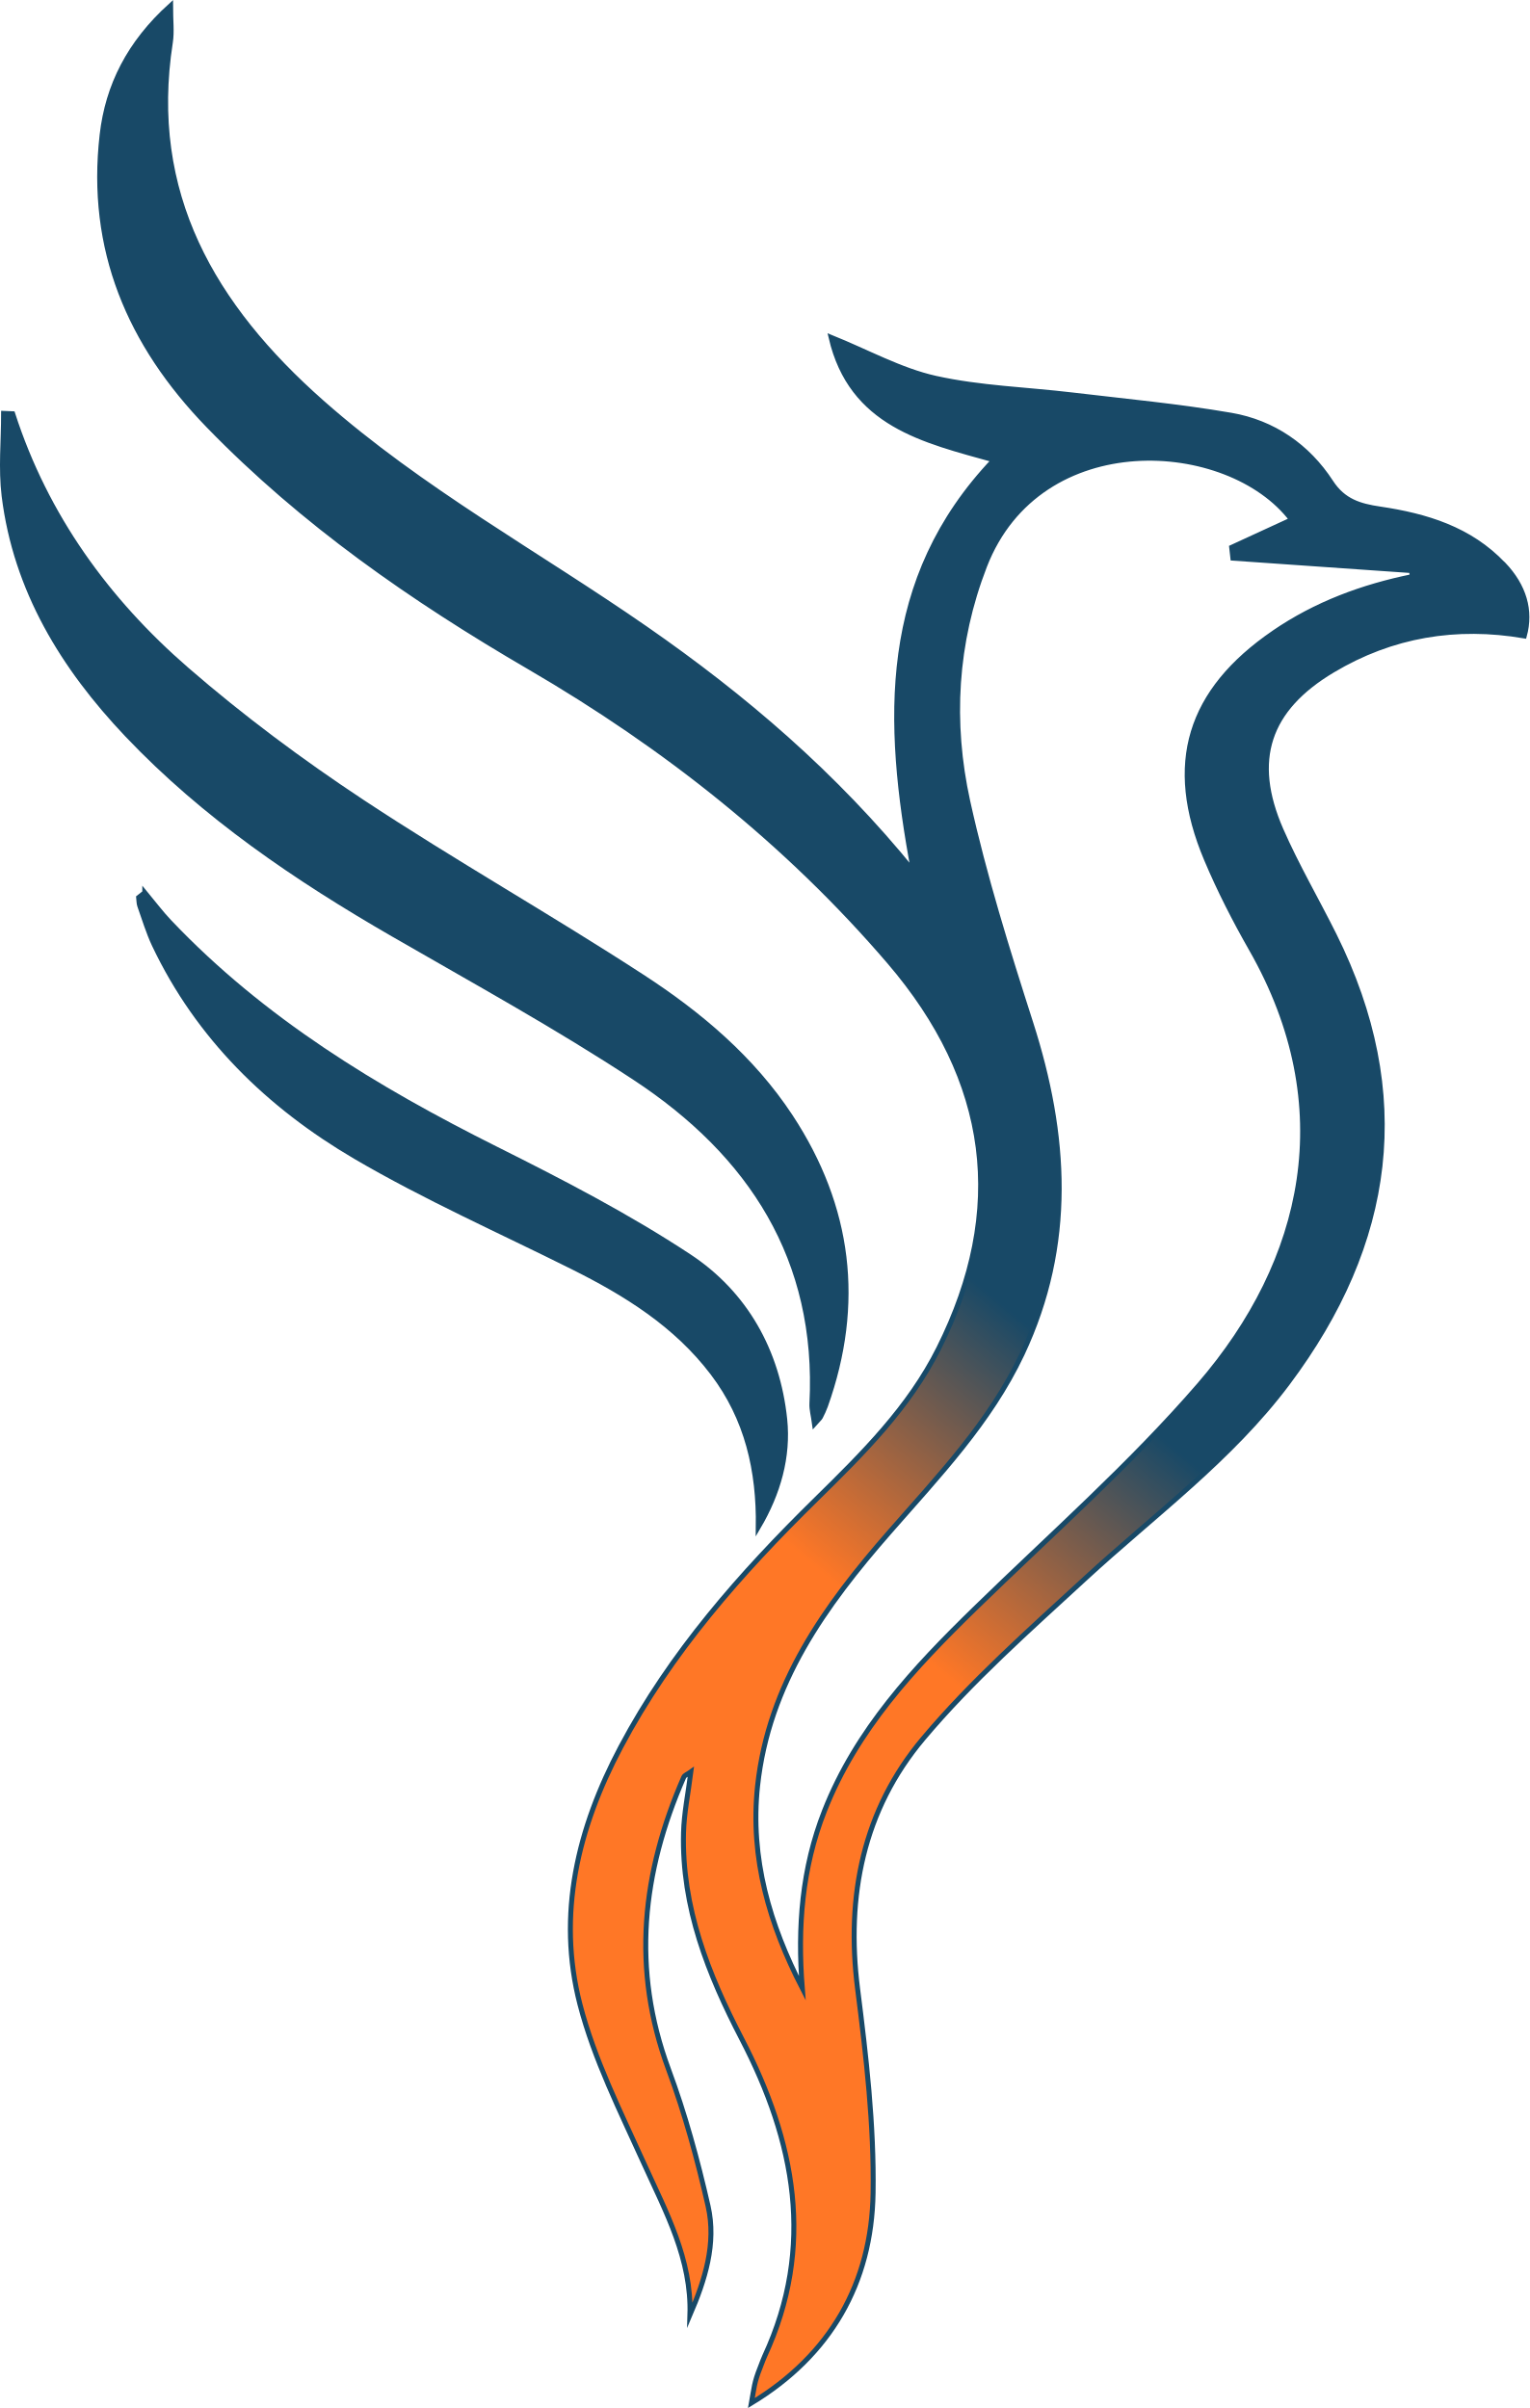
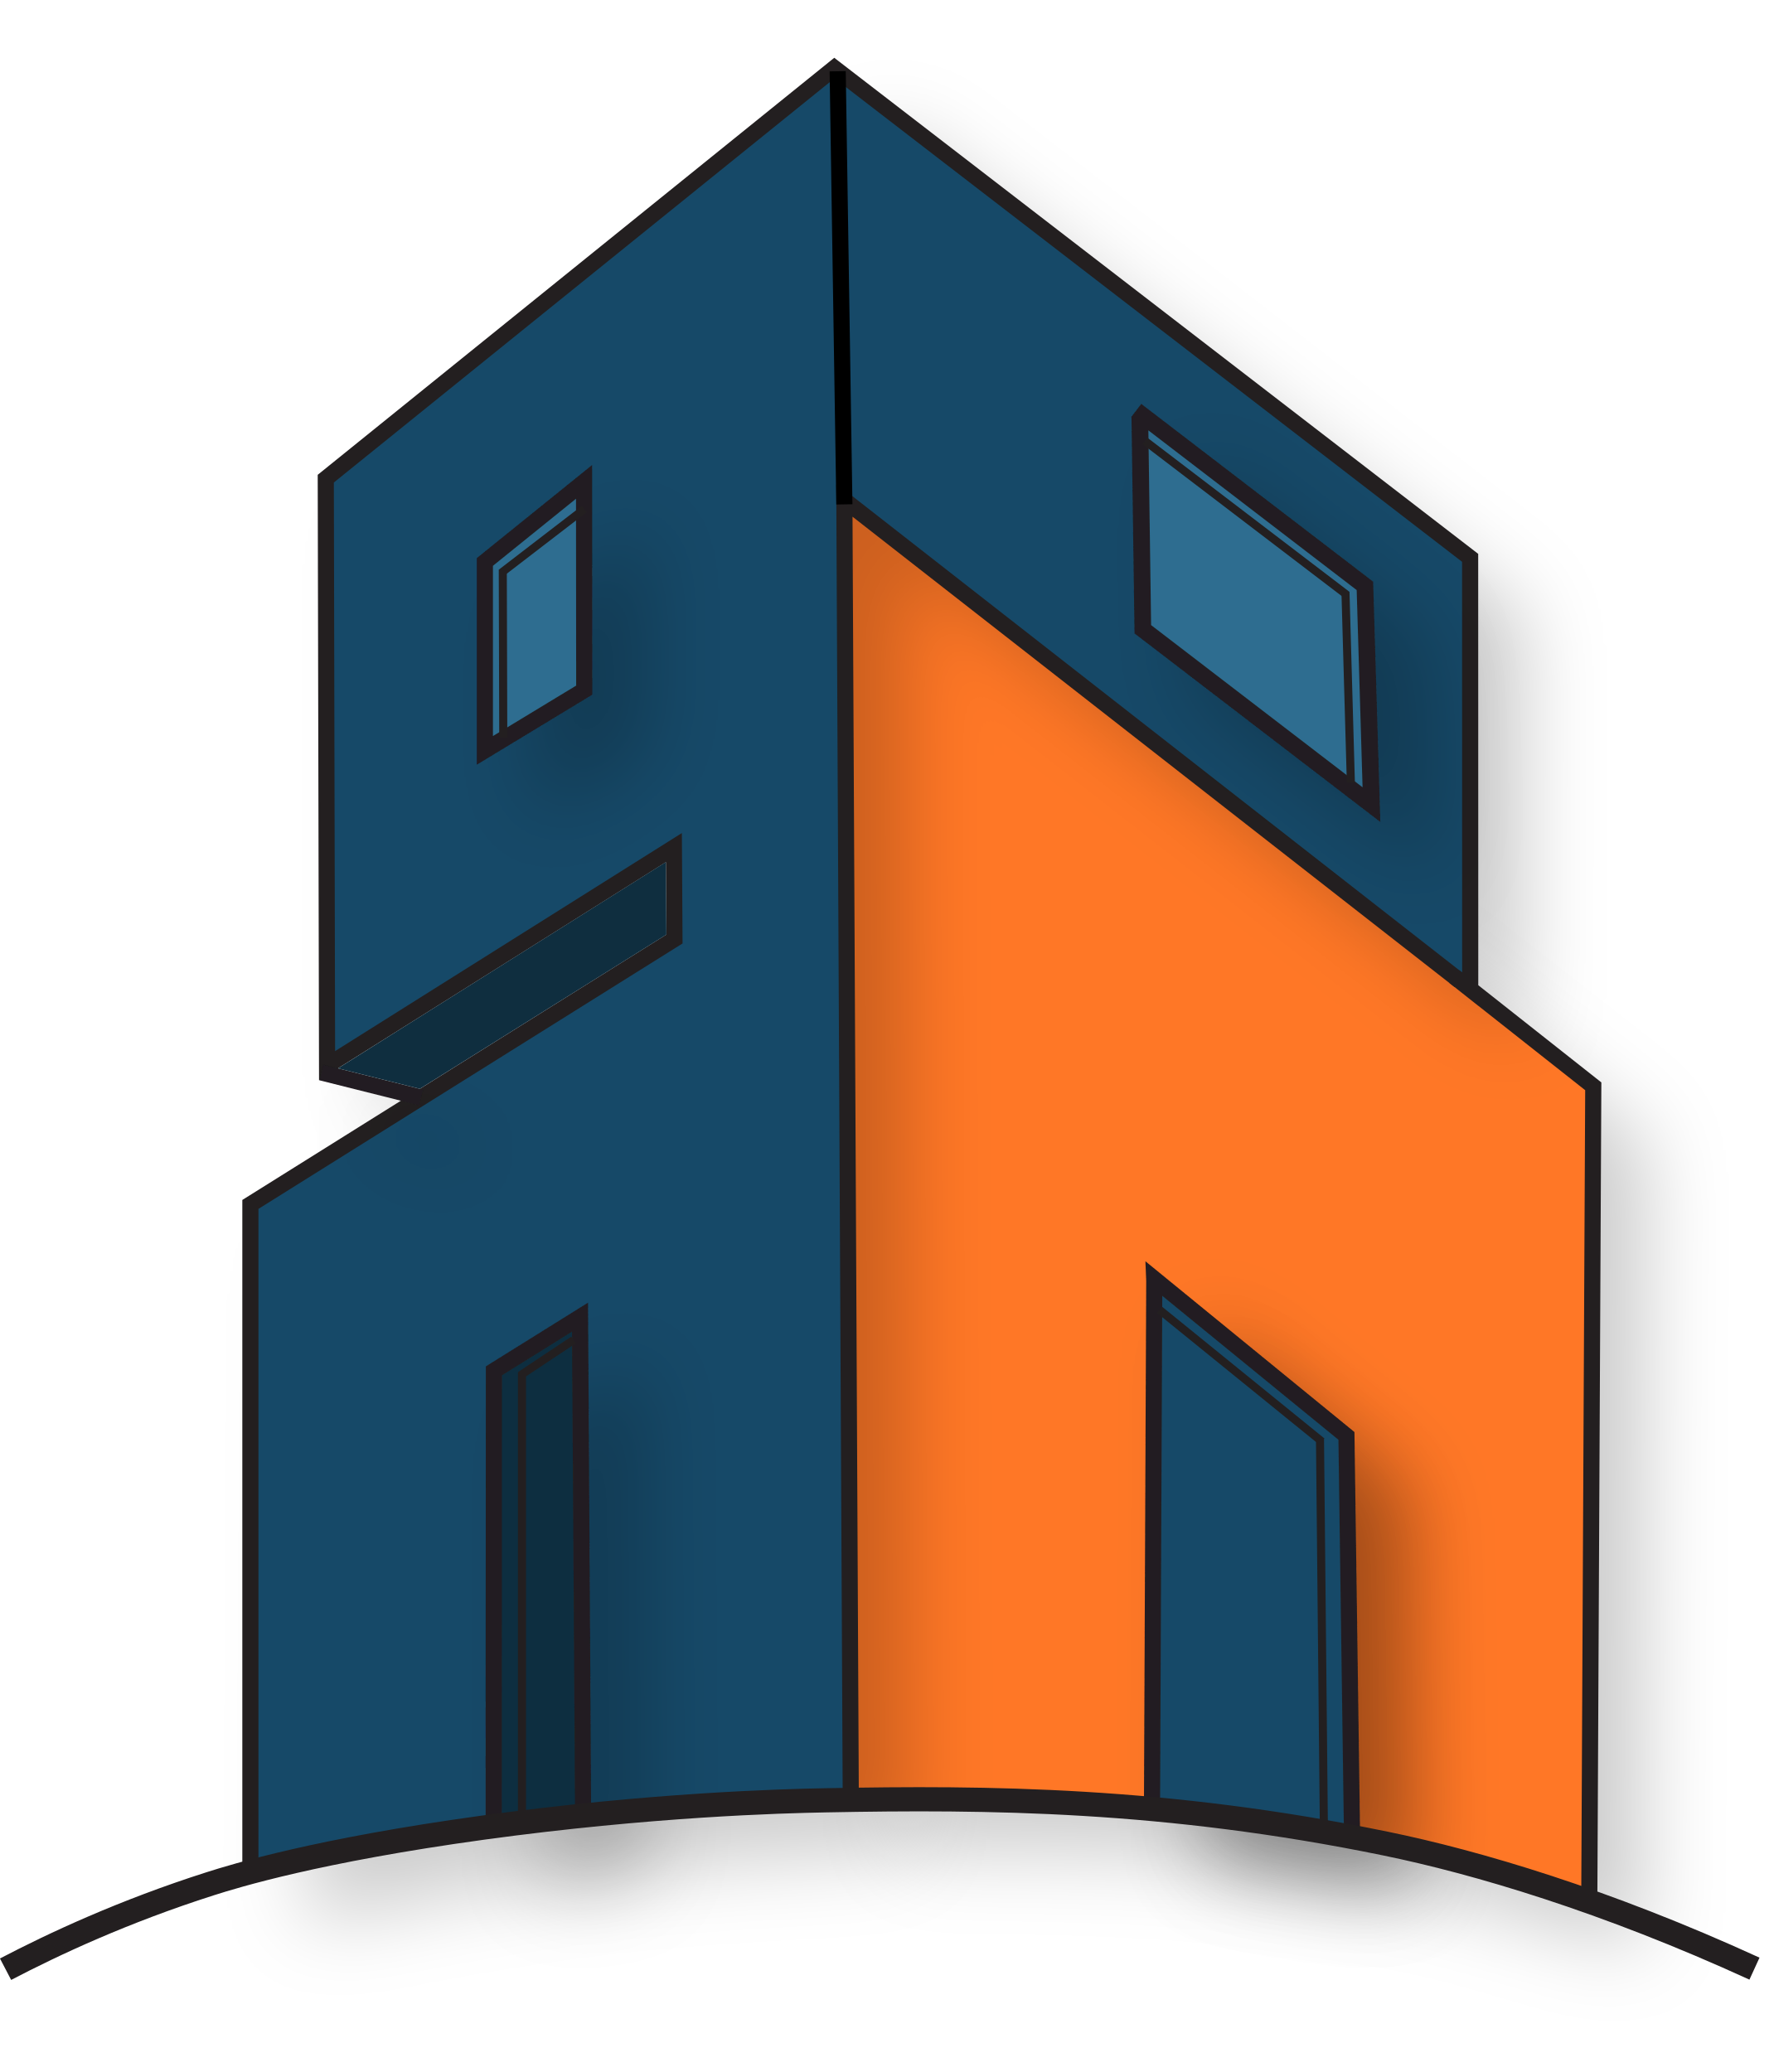
- <svg xmlns="http://www.w3.org/2000/svg" id="Layer_1" viewBox="0 0 212.49 334.7">
+ <svg xmlns="http://www.w3.org/2000/svg" id="Layer_1" viewBox="0 0 219.99 257">
  <defs>
    <style>
      .cls-1 {
-         fill: url(#linear-gradient);
-       }
- 
-       .cls-1, .cls-2 {
-         stroke: #184967;
-         stroke-miterlimit: 10;
-         stroke-width: .69px;
+         filter: url(#drop-shadow-3);
      }

      .cls-2 {
+         filter: url(#drop-shadow-7);
+       }
+ 
+       .cls-2, .cls-3, .cls-4, .cls-5, .cls-6, .cls-7, .cls-8, .cls-9, .cls-10, .cls-11 {
+         stroke-miterlimit: 10;
+       }
+ 
+       .cls-2, .cls-3, .cls-4, .cls-5, .cls-6, .cls-7, .cls-9, .cls-10, .cls-11 {
+         stroke: #231f20;
+       }
+ 
+       .cls-2, .cls-4, .cls-7, .cls-8, .cls-10, .cls-11 {
+         stroke-width: 2px;
+       }
+ 
+       .cls-2, .cls-12, .cls-8 {
        fill: #184967;
      }
+ 
+       .cls-3 {
+         filter: url(#drop-shadow-9);
+         stroke-width: 2.07px;
+       }
+ 
+       .cls-3, .cls-4 {
+         fill: #2d6d90;
+       }
+ 
+       .cls-4 {
+         filter: url(#drop-shadow-8);
+       }
+ 
+       .cls-13, .cls-14, .cls-10 {
+         fill: #0f2e3f;
+       }
+ 
+       .cls-5, .cls-6, .cls-7, .cls-9, .cls-11 {
+         fill: none;
+       }
+ 
+       .cls-12 {
+         filter: url(#drop-shadow-5);
+       }
+ 
+       .cls-6 {
+         filter: url(#drop-shadow-4);
+       }
+ 
+       .cls-8 {
+         stroke: #000;
+       }
+ 
+       .cls-14 {
+         filter: url(#drop-shadow-2);
+       }
+ 
+       .cls-9 {
+         stroke-width: 3px;
+       }
+ 
+       .cls-15 {
+         fill: #ff7726;
+         filter: url(#drop-shadow-1);
+       }
+ 
+       .cls-10 {
+         filter: url(#drop-shadow-6);
+       }
+ 
+       .cls-11 {
+         filter: url(#drop-shadow-10);
+       }
    </style>
-     <linearGradient id="linear-gradient" x1="60.19" y1="173.38" x2="115.45" y2="107.37" gradientUnits="userSpaceOnUse">
-       <stop offset="0" stop-color="#ff7726" />
-       <stop offset=".52" stop-color="#184967" />
-     </linearGradient>
+     <filter id="drop-shadow-1" filterUnits="userSpaceOnUse">
+       <feOffset dx="7" dy="7" />
+       <feGaussianBlur result="blur" stdDeviation="5" />
+       <feFlood flood-color="#000" flood-opacity=".2" />
+       <feComposite in2="blur" operator="in" />
+       <feComposite in="SourceGraphic" />
+     </filter>
+     <filter id="drop-shadow-2" filterUnits="userSpaceOnUse">
+       <feOffset dx="7" dy="7" />
+       <feGaussianBlur result="blur-2" stdDeviation="5" />
+       <feFlood flood-color="#000" flood-opacity=".2" />
+       <feComposite in2="blur-2" operator="in" />
+       <feComposite in="SourceGraphic" />
+     </filter>
+     <filter id="drop-shadow-3" filterUnits="userSpaceOnUse">
+       <feOffset dx="7" dy="7" />
+       <feGaussianBlur result="blur-3" stdDeviation="5" />
+       <feFlood flood-color="#000" flood-opacity=".2" />
+       <feComposite in2="blur-3" operator="in" />
+       <feComposite in="SourceGraphic" />
+     </filter>
+     <filter id="drop-shadow-4" filterUnits="userSpaceOnUse">
+       <feOffset dx="7" dy="7" />
+       <feGaussianBlur result="blur-4" stdDeviation="5" />
+       <feFlood flood-color="#000" flood-opacity=".2" />
+       <feComposite in2="blur-4" operator="in" />
+       <feComposite in="SourceGraphic" />
+     </filter>
+     <filter id="drop-shadow-5" filterUnits="userSpaceOnUse">
+       <feOffset dx="7" dy="7" />
+       <feGaussianBlur result="blur-5" stdDeviation="5" />
+       <feFlood flood-color="#000" flood-opacity=".2" />
+       <feComposite in2="blur-5" operator="in" />
+       <feComposite in="SourceGraphic" />
+     </filter>
+     <filter id="drop-shadow-6" filterUnits="userSpaceOnUse">
+       <feOffset dx="7" dy="7" />
+       <feGaussianBlur result="blur-6" stdDeviation="5" />
+       <feFlood flood-color="#000" flood-opacity=".2" />
+       <feComposite in2="blur-6" operator="in" />
+       <feComposite in="SourceGraphic" />
+     </filter>
+     <filter id="drop-shadow-7" filterUnits="userSpaceOnUse">
+       <feOffset dx="7" dy="7" />
+       <feGaussianBlur result="blur-7" stdDeviation="5" />
+       <feFlood flood-color="#000" flood-opacity=".2" />
+       <feComposite in2="blur-7" operator="in" />
+       <feComposite in="SourceGraphic" />
+     </filter>
+     <filter id="drop-shadow-8" filterUnits="userSpaceOnUse">
+       <feOffset dx="7" dy="7" />
+       <feGaussianBlur result="blur-8" stdDeviation="5" />
+       <feFlood flood-color="#000" flood-opacity=".2" />
+       <feComposite in2="blur-8" operator="in" />
+       <feComposite in="SourceGraphic" />
+     </filter>
+     <filter id="drop-shadow-9" filterUnits="userSpaceOnUse">
+       <feOffset dx="7.23" dy="7.23" />
+       <feGaussianBlur result="blur-9" stdDeviation="5.16" />
+       <feFlood flood-color="#000" flood-opacity=".2" />
+       <feComposite in2="blur-9" operator="in" />
+       <feComposite in="SourceGraphic" />
+     </filter>
+     <filter id="drop-shadow-10" filterUnits="userSpaceOnUse">
+       <feOffset dx="7" dy="7" />
+       <feGaussianBlur result="blur-10" stdDeviation="5" />
+       <feFlood flood-color="#000" flood-opacity=".2" />
+       <feComposite in2="blur-10" operator="in" />
+       <feComposite in="SourceGraphic" />
+     </filter>
  </defs>
-   <g>
-     <path class="cls-2" d="M1.76,57.51c4.6,14.23,13.09,25.94,24.19,35.57,7.66,6.65,15.88,12.77,24.35,18.37,12.76,8.43,26.1,15.97,38.92,24.31,7.99,5.19,15.31,11.36,20.63,19.45,8.25,12.56,9.91,26,4.85,40.2-.19.53-.44,1.05-.7,1.56-.1.19-.29.33-.82.93-.16-1.2-.4-2.01-.36-2.8,1.03-20.12-8.51-34.71-24.62-45.3-10.86-7.15-22.3-13.43-33.57-19.94-13.44-7.76-26.22-16.42-36.95-27.72C8.79,92.77,2.19,82.03.57,68.91c-.46-3.76-.07-7.63-.07-11.45.42.02.84.03,1.26.05Z" />
-     <path class="cls-2" d="M20.12,124.06c1.14,1.37,2.2,2.81,3.43,4.1,12.95,13.65,28.71,23.21,45.39,31.55,9.14,4.57,18.29,9.31,26.8,14.92,7.84,5.17,12.31,13.2,13.3,22.64.54,5.22-.91,10.3-3.67,14.99.11-7.84-1.53-15.09-6.33-21.41-5.12-6.75-12.07-11.06-19.49-14.76-10.09-5.04-20.45-9.63-30.16-15.32-12.02-7.05-21.85-16.59-27.95-29.45-.82-1.74-1.37-3.6-2.02-5.42-.13-.36-.1-.77-.15-1.16l.85-.67Z" />
-   </g>
-   <path class="cls-1" d="M208.89,78.44c-4.66-4.91-10.73-6.74-17.16-7.69-2.76-.41-5.07-1.07-6.79-3.73-3.24-4.99-8.03-8.29-13.87-9.3-7.3-1.26-14.69-1.94-22.05-2.82-6.35-.76-12.83-.94-19.03-2.32-4.87-1.09-9.41-3.63-14.51-5.69,2.82,12.13,12.9,14.31,22.65,17.04-15.75,16.56-15.1,36.26-11.18,57.22-10.96-13.53-23.55-24.27-37.25-33.78-15.02-10.43-31.15-19.22-44.97-31.43-15.13-13.37-24.33-29.02-21.06-50.05.23-1.48.03-3.02.03-5.1-5.72,5.18-8.73,11.11-9.51,17.97-1.82,15.87,3.78,29.06,14.78,40.4,13.13,13.53,28.4,24.13,44.58,33.56,18.85,10.98,35.76,24.32,50.01,40.94,14.16,16.53,16.53,34.45,6.89,53.74-4.12,8.25-10.56,14.63-17.04,21-10.51,10.32-20.2,21.31-27.15,34.42-5.97,11.26-8.9,23.29-5.67,35.78,1.98,7.65,5.63,14.9,8.91,22.16,3.05,6.74,6.62,13.24,6.37,21.02,2.09-4.87,3.7-9.92,2.52-15.15-1.46-6.43-3.21-12.84-5.5-19.01-5.16-13.92-3.68-27.33,2.12-40.6.12-.28.55-.42.99-.74-.39,3.07-.95,5.75-1.02,8.45-.27,10.38,3.42,19.67,8.1,28.69,7.37,14.22,10.24,28.8,3.17,44.09q-.2.44-.63,1.59c-.83,2.07-.83,2.82-1.21,4.91,10.98-6.64,16.71-16.66,16.91-29.2.15-9.44-.96-18.96-2.15-28.36-1.64-12.94.79-24.91,9.11-34.8,6.75-8.03,14.72-15.07,22.47-22.21,9.6-8.85,20.24-16.6,28.17-27.19,14.59-19.48,17.47-40.16,6.47-62.28-2.44-4.9-5.22-9.65-7.41-14.66-4.2-9.65-1.84-16.75,7.19-22.14,8.25-4.93,17.19-6.4,26.64-4.78.97-3.52-.02-6.92-2.9-9.95ZM177.04,87.94c-11.82,8.09-14.98,18.23-9.4,31.48,1.81,4.3,3.95,8.48,6.26,12.53,12.43,21.81,7.64,43.31-7.24,60.54-9.56,11.07-20.65,20.83-31.15,31.07-8.49,8.28-16.51,16.85-20.95,28.16-3.13,7.96-3.75,16.14-3.08,24.62-4.53-8.82-7.29-18.02-6.21-28.12,1.53-14.18,9.38-25.04,18.36-35.31,6.78-7.76,13.92-15.21,18.4-24.71,7.15-15.2,6.18-30.46,1.2-46-3.26-10.17-6.46-20.4-8.76-30.82-2.41-10.97-1.8-22.03,2.34-32.71,7.63-19.67,33.95-17.96,42.68-6.43-2.78,1.28-5.56,2.56-8.34,3.84.06.5.12,1,.17,1.5,8.28.58,16.56,1.15,24.84,1.73.02.28.04.56.06.84-6.9,1.41-13.36,3.8-19.2,7.8Z" />
+   <path class="cls-15" d="M170.57,227.51c8.68,2.34,17.35,5.05,26.02,7.38h0s.5-100.04.5-100.04L104.56,62.56h0l.51,160.02h0c13.98-.24,30.93.02,43.29,1.61" />
+   <polyline class="cls-14" points="143.13 224.09 167.23 227.8 167.23 227.8 166.62 178.51 166.62 178.43 143.41 159.3 143.41 159.3 143.13 224.09" />
+   <line class="cls-1" x1="31.05" y1="149.39" x2="31.05" y2="231.43" />
+   <path class="cls-6" d="M104.05,61.48" />
+   <path class="cls-12" d="M181.83,121.99l.06-52.63v.24-.24L103.72,8.84l-62.91,50.54v72.06l43.24-27.19v12.55l-52.52,32.87-.48,81.76q17.54-3.91,32.29-5.83c14.23-2.15,42.44-3.06,42.44-3.06l-.52-159.61-.02-.74,76.21,59.49" />
+   <path class="cls-10" d="M72.3,225.14l-11.01,1.4h-.07s.03-56.51.03-56.51h0l10.67-6.65c0,.11.42,63.1.38,61.76" />
+   <polyline class="cls-7" points="181.01 121.65 104.99 62.25 104.71 62.05 105.5 222.53" />
+   <polyline class="cls-7" points="197.09 234.89 197.58 134.74 197.58 134.74 180.35 121.13 182.32 122.69 182.31 69.19 182.31 69.19 103.47 8.44 103.47 8.44 40.4 59.37 40.56 132.18 40.56 132.18 83.57 105.13 83.57 105.13 83.64 116.47 83.64 116.47 31.05 149.39 31.05 149.39 31.05 231.43" />
+   <polyline class="cls-2" points="167.66 227.43 166.97 178.1 166.97 178.1 143.13 158.62 143.14 158.87 142.86 224.09" />
+   <polyline class="cls-4" points="72.45 86.16 72.43 59.77 60.13 69.7 60.13 69.7 60.13 93.07 60.13 93.07 72.93 85.31" />
+   <polyline class="cls-3" points="140.9 50.92 169.04 72.5 169.26 72.67 170.07 99.8 170.07 99.8 141.72 78.05 141.72 78.05 141.35 51.72" />
+   <path class="cls-9" d="M.69,244.25c5.99-3.13,14.61-7.16,25.38-10.6,3.11-.99,13.28-4.13,33.76-6.95,20.83-2.86,37.08-3.3,42.57-3.4,20.1-.39,42.19-.22,69.38,5.36,11.36,2.33,27.3,7.05,45.79,15.52" />
+   <line class="cls-11" x1="39.84" y1="133.02" x2="52.24" y2="136.13" />
+   <polygon class="cls-13" points="82.64 115.92 52.06 135.05 41.92 132.51 82.57 106.93 82.64 115.92" />
+   <line class="cls-5" x1="62.35" y1="70.64" x2="62.41" y2="91.48" />
+   <line class="cls-5" x1="62.18" y1="71.04" x2="72.44" y2="63.15" />
+   <line class="cls-5" x1="64.73" y1="170.19" x2="64.73" y2="224.92" />
+   <line class="cls-5" x1="64.56" y1="170.57" x2="71.11" y2="166.21" />
+   <line class="cls-5" x1="163.69" y1="178.42" x2="164.18" y2="227.43" />
+   <line class="cls-5" x1="143.8" y1="162.47" x2="163.92" y2="178.8" />
+   <line class="cls-5" x1="166.85" y1="73.43" x2="167.52" y2="97.08" />
+   <line class="cls-5" x1="142" y1="54.7" x2="167.05" y2="73.81" />
+   <line class="cls-8" x1="104.71" y1="62.56" x2="103.88" y2="8.84" />
</svg>
